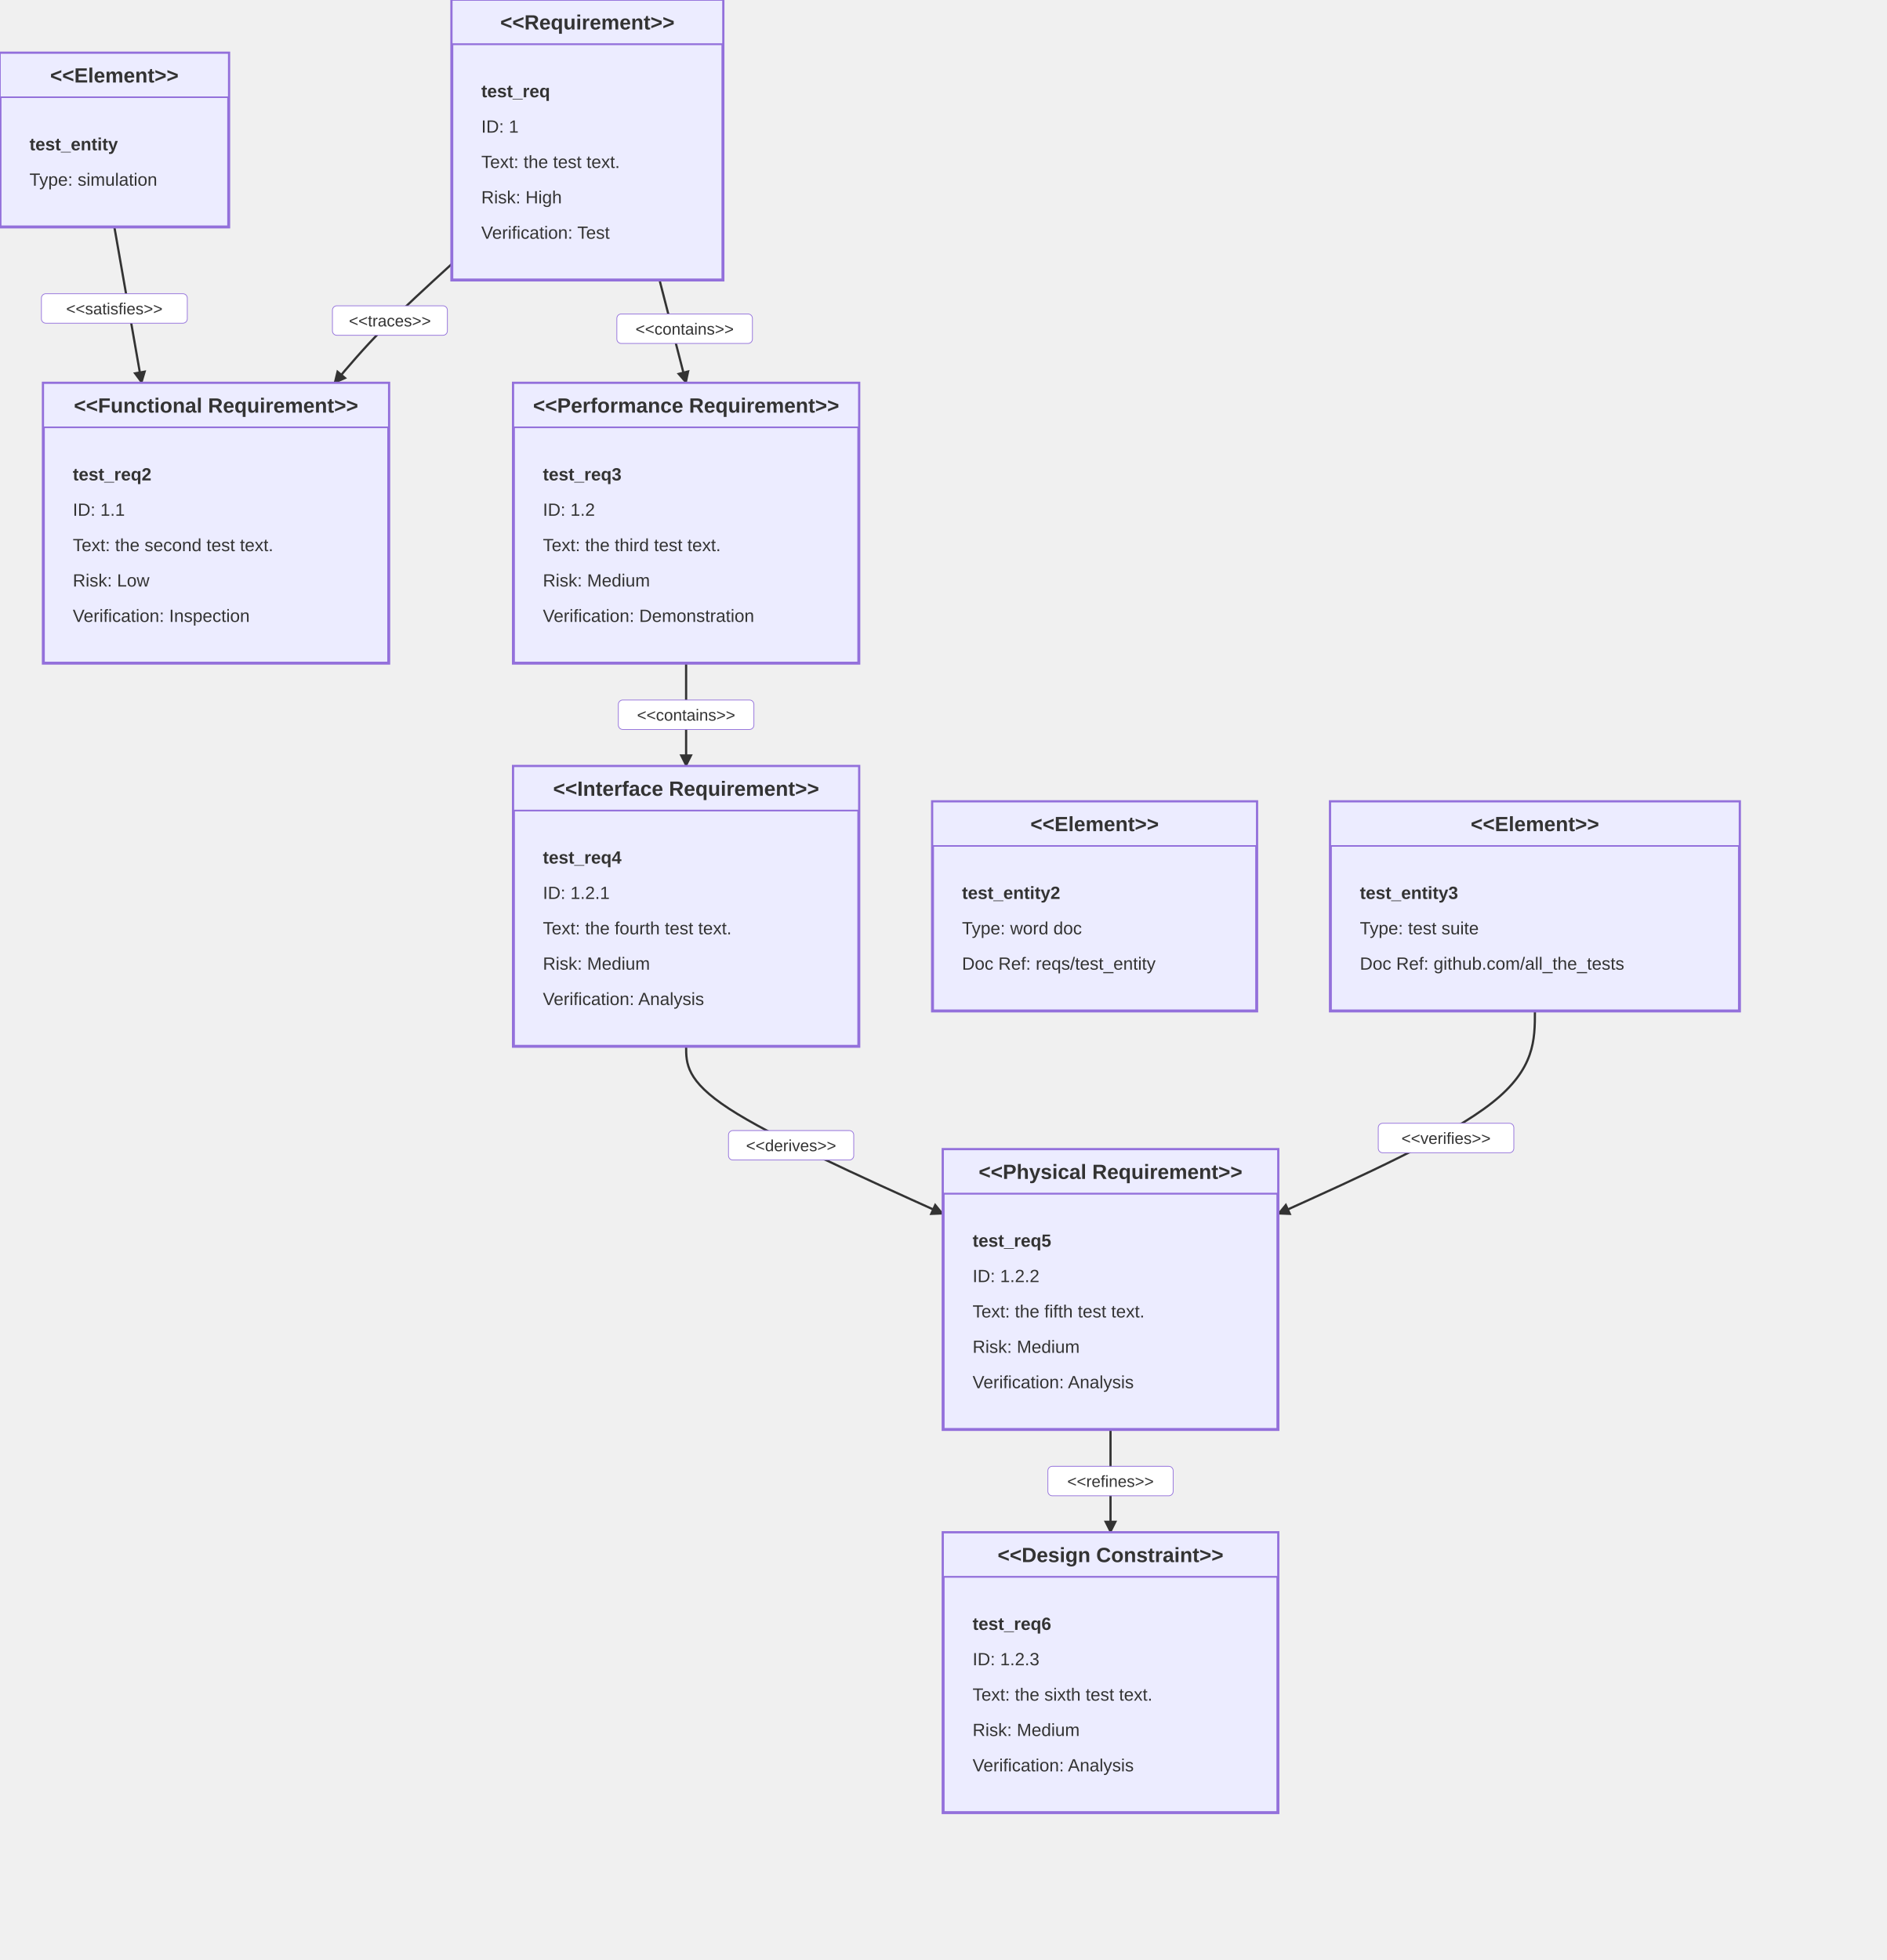
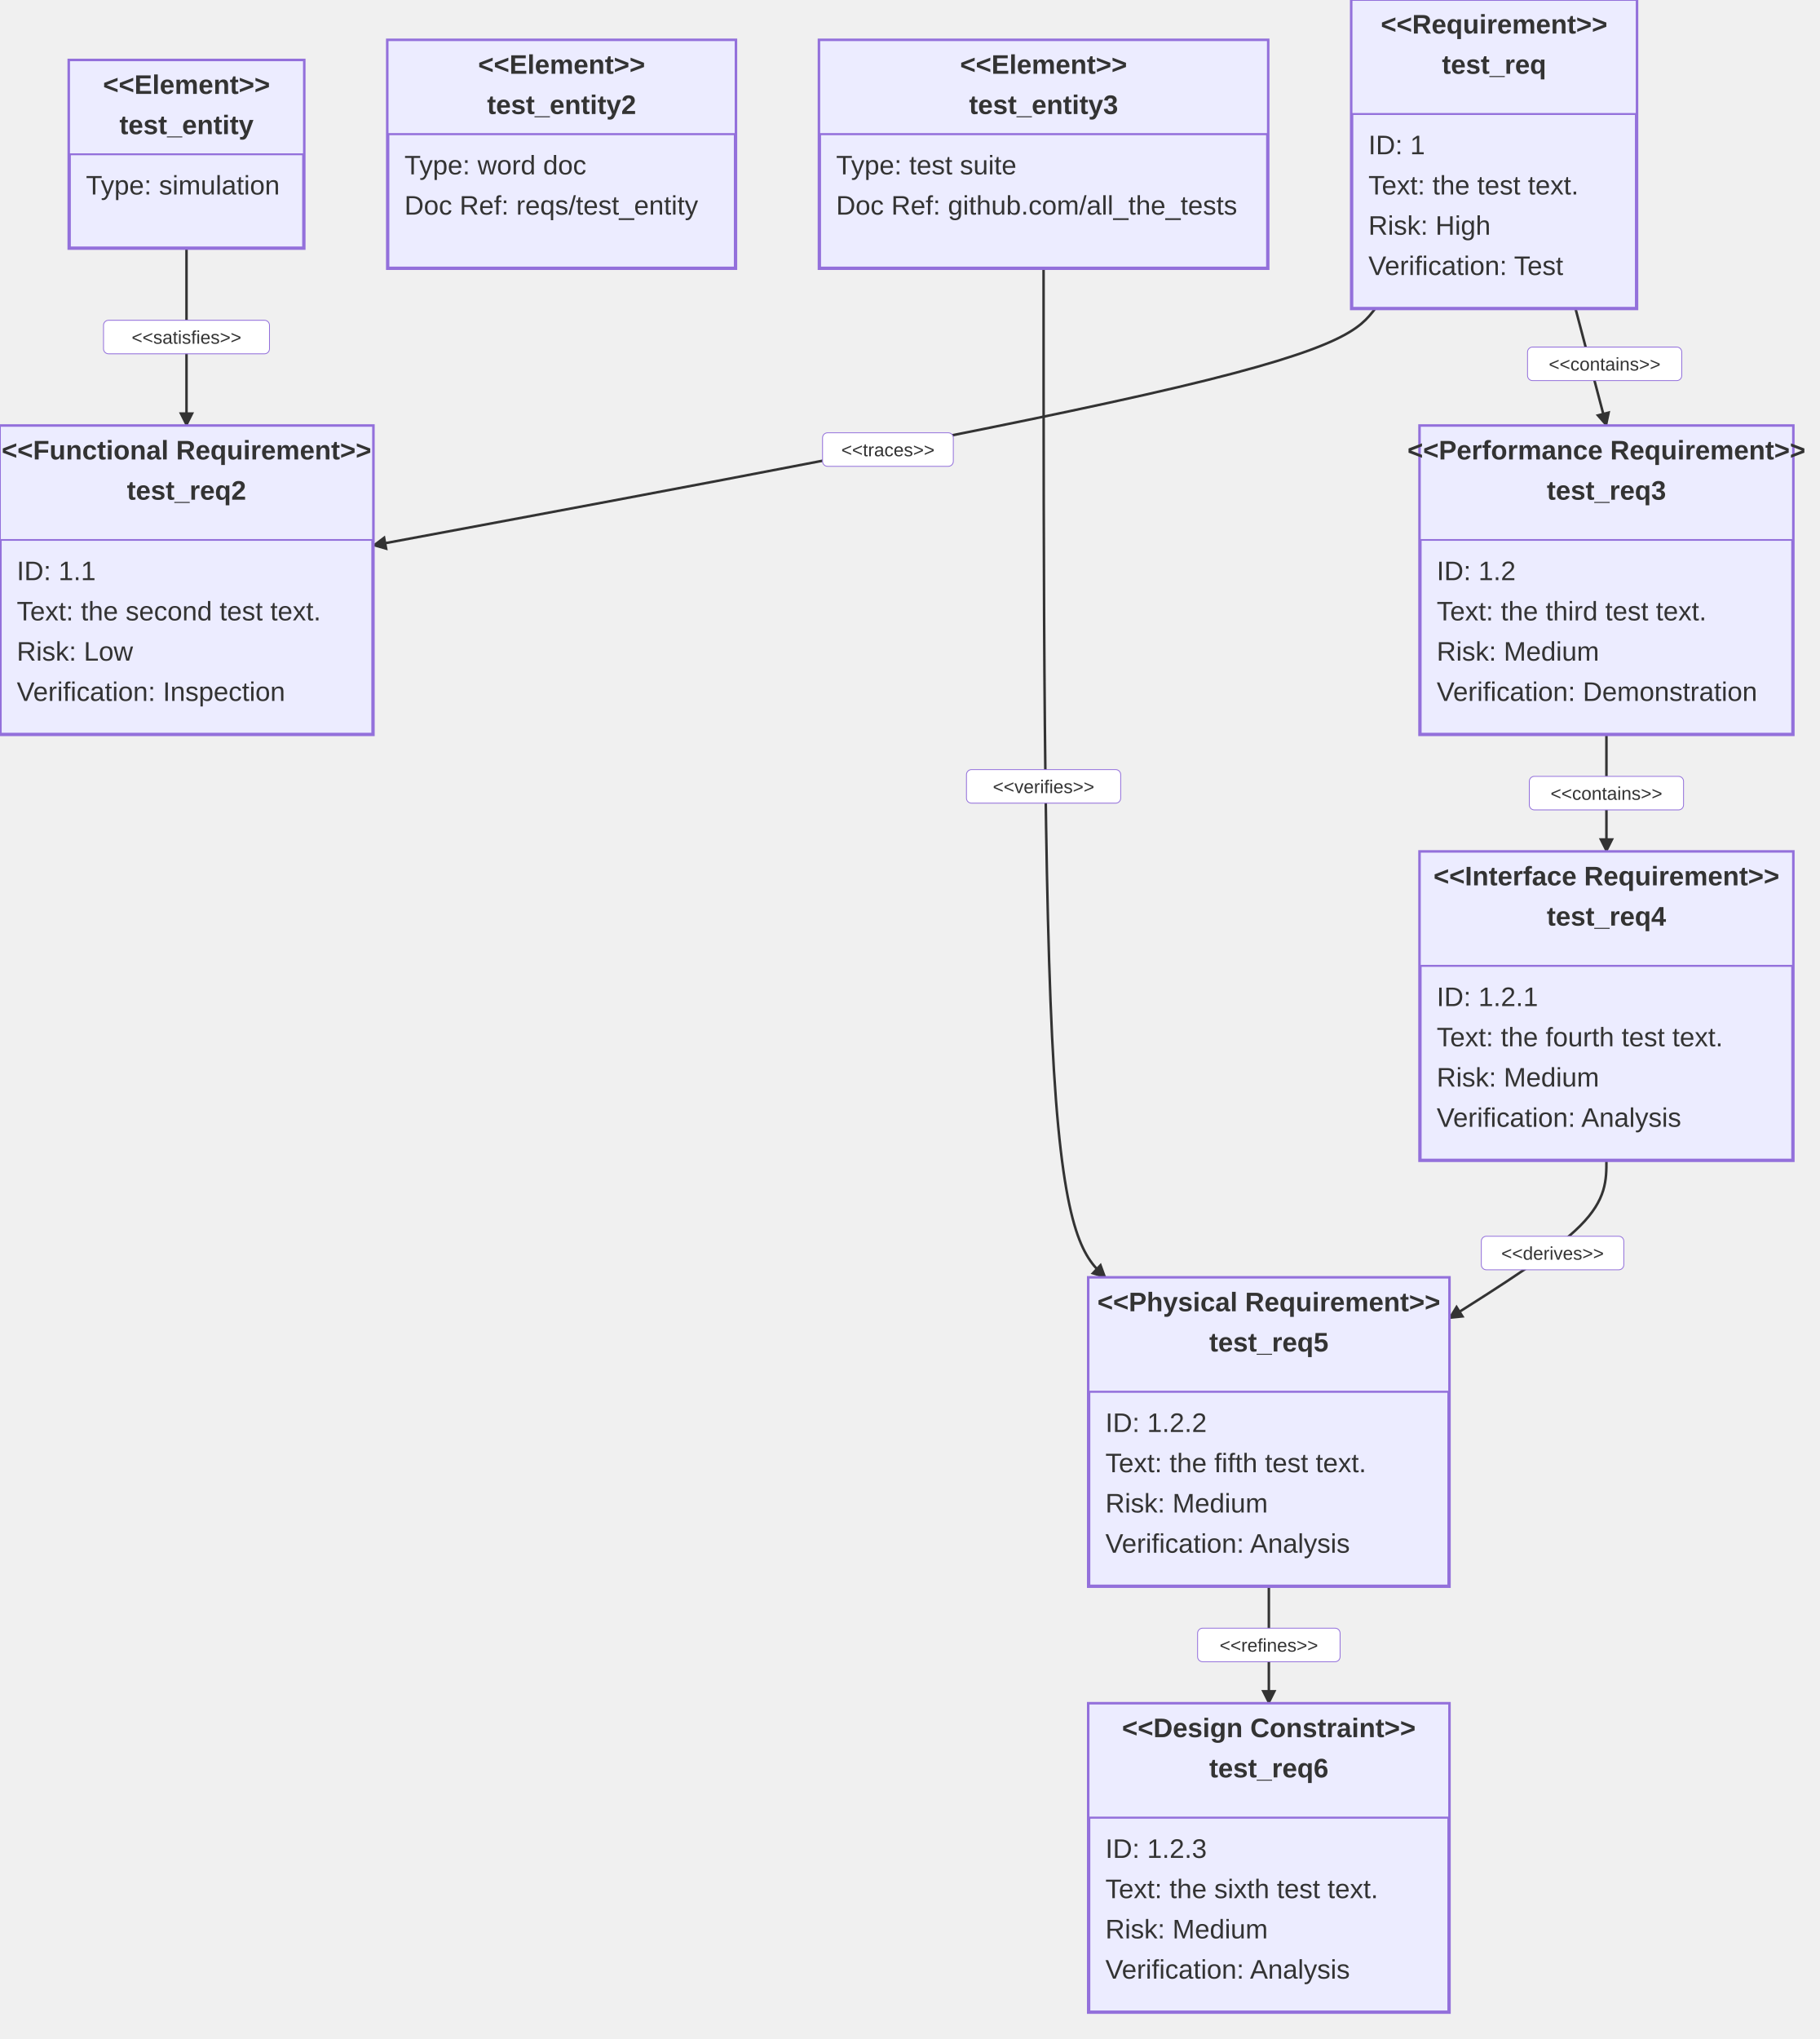
- <svg xmlns="http://www.w3.org/2000/svg" width="1280.4" height="1330" viewBox="0 0 1280.4 1330" class="mermaid">
+ <svg xmlns="http://www.w3.org/2000/svg" width="1085.5" height="1216" viewBox="0 0 1085.5 1216" class="mermaid">
  <style>

.mermaid {
  font-family: trebuchet ms, verdana, arial, sans-serif;
  font-size: 16px;
}

.node rect,
.node polygon,
.node circle,
.node ellipse,
.node path {
  fill: #ECECFF;
  stroke: #9370DB;
  stroke-width: 1px;
}

.node line {
  stroke: #9370DB;
  stroke-width: 1px;
}

.node .label {
  fill: #333333;
}

.node text {
  fill: #333333;
  font-family: trebuchet ms, verdana, arial, sans-serif;
  font-size: 16px;
}

.edge-path {
  fill: none;
  stroke: #333333;
  stroke-width: 1px;
}

.edge-label {
  fill: #333333;
  font-family: trebuchet ms, verdana, arial, sans-serif;
}

.edge-label-bg {
  fill: rgba(232, 232, 232, 0.8);
}

.subgraph {
  fill: #ffffde;
  stroke: #aaaa33;
  stroke-width: 1px;
}

.subgraph-title {
  fill: #333333;
  font-weight: bold;
}

.cluster rect {
  fill: #ffffde;
  stroke: #aaaa33;
  stroke-width: 1px;
  rx: 5px;
  ry: 5px;
}

.cluster-label {
  fill: #333333;
  font-family: trebuchet ms, verdana, arial, sans-serif;
  font-size: 16px;
  font-weight: bold;
}

marker path {
  fill: #333333;
  stroke: #333333;
}


.requirement-box {
  fill: #ECECFF;
  stroke: #9370DB;
}

.requirement-header {
  fill: #ECECFF;
  stroke: #9370DB;
}

.requirement-type {
  fill: #333333;
  font-weight: bold;
}

.requirement-name {
  fill: #333333;
}

.requirement-attr {
  fill: #333333;
}

.element-box {
  fill: #ECECFF;
  stroke: #9370DB;
}

.element-header {
  fill: #ECECFF;
  stroke: #9370DB;
}

.element-type {
  fill: #333333;
  font-weight: bold;
}

.element-name {
  fill: #333333;
}

.element-attr {
  fill: #333333;
}

.divider {
  stroke: #9370DB;
}

.relationship-line {
  fill: none;
  stroke: #333333;
  stroke-width: 1.5;
}

.relationship-label {
  fill: #333333;
}

.relationship-label-bg {
  fill: #ffffff;
  stroke: #9370DB;
  stroke-width: 0.5;
}

.marker {
  fill: #333333;
  stroke: none;
}

  </style>
  <defs>
    <marker id="requirement-arrow" viewBox="0 0 10 10" refX="9" refY="5" markerWidth="6" markerHeight="6" orient="auto">
      <path d="M0,0 L10,5 L0,10 z" class="marker" />
    </marker>
    <marker id="requirement-contains" viewBox="0 0 20 20" refX="18" refY="10" markerWidth="10" markerHeight="10" orient="auto">
      <path d="M0,10 L10,0 L20,10 L10,20 z" class="marker" />
    </marker>
  </defs>
  <g class="root">
    <g class="clusters">

    </g>
    <g class="edgePaths">

    </g>
    <g class="edgeLabels">

    </g>
    <g class="nodes">

    </g>
    <g class="relationship">
-       <path d="M 77.60 154.00 L 96.18 260.00" class="relationship-line" marker-end="url(#requirement-arrow)" />
-       <rect x="28.1" y="199.312" width="99" height="20" rx="3" ry="3" class="relationship-label-bg" />
-       <text x="77.6" y="213.312" class="relationship-label" font-size="11" text-anchor="middle">&lt;&lt;satisfies&gt;&gt;</text>
-     </g>
-     <g class="relationship">
-       <path d="M 306.60 179.11 C 289.87 194.40, 273.13 209.70, 259.84 223.18 C 246.55 236.67, 236.69 248.33, 226.84 260.00" class="relationship-line" marker-end="url(#requirement-arrow)" />
-       <rect x="225.593" y="207.51" width="78" height="20" rx="3" ry="3" class="relationship-label-bg" />
-       <text x="264.593" y="221.51" class="relationship-label" font-size="11" text-anchor="middle">&lt;&lt;traces&gt;&gt;</text>
-     </g>
-     <g class="relationship">
-       <path d="M 447.56 190.00 L 465.60 260.00" class="relationship-line" marker-end="url(#requirement-arrow)" />
-       <rect x="418.598" y="213.056" width="92" height="20" rx="3" ry="3" class="relationship-label-bg" />
-       <text x="464.598" y="227.056" class="relationship-label" font-size="11" text-anchor="middle">&lt;&lt;contains&gt;&gt;</text>
-     </g>
-     <g class="relationship">
-       <path d="M 465.60 450.00 C 465.60 461.67, 465.60 473.33, 465.60 485.00 C 465.60 496.67, 465.60 508.33, 465.60 520.00" class="relationship-line" marker-end="url(#requirement-arrow)" />
-       <rect x="419.6" y="475" width="92" height="20" rx="3" ry="3" class="relationship-label-bg" />
-       <text x="465.6" y="489" class="relationship-label" font-size="11" text-anchor="middle">&lt;&lt;contains&gt;&gt;</text>
-     </g>
-     <g class="relationship">
-       <path d="M 465.60 710.00 C 465.60 721.67, 465.60 733.33, 494.67 752.29 C 523.73 771.24, 581.87 797.48, 640.00 823.72" class="relationship-line" marker-end="url(#requirement-arrow)" />
-       <rect x="494.35" y="767.161" width="85" height="20" rx="3" ry="3" class="relationship-label-bg" />
-       <text x="536.85" y="781.161" class="relationship-label" text-anchor="middle" font-size="11">&lt;&lt;derives&gt;&gt;</text>
-     </g>
-     <g class="relationship">
-       <path d="M 753.60 970.00 C 753.60 981.67, 753.60 993.33, 753.60 1005.00 C 753.60 1016.67, 753.60 1028.33, 753.60 1040.00" class="relationship-line" marker-end="url(#requirement-arrow)" />
-       <rect x="711.1" y="995" width="85" height="20" rx="3" ry="3" class="relationship-label-bg" />
-       <text x="753.6" y="1009" class="relationship-label" text-anchor="middle" font-size="11">&lt;&lt;refines&gt;&gt;</text>
-     </g>
-     <g class="relationship">
-       <path d="M 1041.60 686.00 C 1041.60 705.67, 1041.60 725.33, 1012.53 748.29 C 983.47 771.24, 925.33 797.48, 867.20 823.72" class="relationship-line" marker-end="url(#requirement-arrow)" />
-       <rect x="935.288" y="762.224" width="92" height="20" rx="3" ry="3" class="relationship-label-bg" />
-       <text x="981.288" y="776.224" class="relationship-label" text-anchor="middle" font-size="11">&lt;&lt;verifies&gt;&gt;</text>
+       <path d="M 111.25 148.00 C 111.25 171.67, 111.25 195.33, 111.25 213.00 C 111.25 230.67, 111.25 242.33, 111.25 254.00" class="relationship-line" marker-end="url(#requirement-arrow)" />
+       <rect x="61.75" y="191" width="99" height="20" rx="3" ry="3" class="relationship-label-bg" />
+       <text x="111.25" y="205" class="relationship-label" text-anchor="middle" font-size="11">&lt;&lt;satisfies&gt;&gt;</text>
+     </g>
+     <g class="relationship">
+       <path d="M 820.35 184.00 C 811.36 195.67, 802.37 207.33, 702.72 230.88 C 603.08 254.43, 412.79 289.86, 222.50 325.29" class="relationship-line" marker-end="url(#requirement-arrow)" />
+       <rect x="490.658" y="258.1" width="78" height="20" rx="3" ry="3" class="relationship-label-bg" />
+       <text x="529.658" y="272.1" class="relationship-label" font-size="11" text-anchor="middle">&lt;&lt;traces&gt;&gt;</text>
+     </g>
+     <g class="relationship">
+       <path d="M 939.79 184.00 L 958.25 254.00" class="relationship-line" marker-end="url(#requirement-arrow)" />
+       <rect x="911.183" y="206.978" width="92" height="20" rx="3" ry="3" class="relationship-label-bg" />
+       <text x="957.183" y="220.978" class="relationship-label" text-anchor="middle" font-size="11">&lt;&lt;contains&gt;&gt;</text>
+     </g>
+     <g class="relationship">
+       <path d="M 958.25 438.00 C 958.25 449.67, 958.25 461.33, 958.25 473.00 C 958.25 484.67, 958.25 496.33, 958.25 508.00" class="relationship-line" marker-end="url(#requirement-arrow)" />
+       <rect x="912.25" y="463" width="92" height="20" rx="3" ry="3" class="relationship-label-bg" />
+       <text x="958.25" y="477" class="relationship-label" text-anchor="middle" font-size="11">&lt;&lt;contains&gt;&gt;</text>
+     </g>
+     <g class="relationship">
+       <path d="M 958.25 692.00 C 958.25 703.67, 958.25 715.33, 942.60 731.03 C 926.96 746.73, 895.67 766.47, 864.38 786.20" class="relationship-line" marker-end="url(#requirement-arrow)" />
+       <rect x="883.615" y="737.267" width="85" height="20" rx="3" ry="3" class="relationship-label-bg" />
+       <text x="926.115" y="751.267" class="relationship-label" text-anchor="middle" font-size="11">&lt;&lt;derives&gt;&gt;</text>
+     </g>
+     <g class="relationship">
+       <path d="M 756.88 946.00 C 756.88 957.67, 756.88 969.33, 756.88 981.00 C 756.88 992.67, 756.88 1004.33, 756.88 1016.00" class="relationship-line" marker-end="url(#requirement-arrow)" />
+       <rect x="714.375" y="971" width="85" height="20" rx="3" ry="3" class="relationship-label-bg" />
+       <text x="756.875" y="985" class="relationship-label" text-anchor="middle" font-size="11">&lt;&lt;refines&gt;&gt;</text>
+     </g>
+     <g class="relationship">
+       <path d="M 622.50 160.00 C 622.50 349.00, 622.50 538.00, 628.67 638.33 C 634.84 738.67, 647.19 750.33, 659.53 762.00" class="relationship-line" marker-end="url(#requirement-arrow)" />
+       <rect x="576.5" y="458.977" width="92" height="20" rx="3" ry="3" class="relationship-label-bg" />
+       <text x="622.5" y="472.977" class="relationship-label" text-anchor="middle" font-size="11">&lt;&lt;verifies&gt;&gt;</text>
+     </g>
+     <g class="requirement-node" id="test_req4">
+       <rect x="847" y="508" width="222.5" height="184" rx="0" ry="0" class="requirement-box" fill="#ECECFF" stroke="#9370DB" stroke-width="2" />
+       <rect x="847" y="508" width="222.5" height="68" rx="0" ry="0" class="requirement-header" stroke="#9370DB" fill="#ECECFF" />
+       <line x1="847" y1="576" x2="1069.5" y2="576" class="divider" stroke="#9370DB" stroke-width="1" />
+       <text x="958.25" y="528" class="requirement-type" text-anchor="middle" font-size="16">&lt;&lt;Interface Requirement&gt;&gt;</text>
+       <text x="958.25" y="552" class="requirement-name" font-weight="bold" font-size="16" text-anchor="middle">test_req4</text>
+       <text x="857" y="600" class="requirement-attr" text-anchor="start" font-size="16">ID: 1.2.1</text>
+       <text x="857" y="624" class="requirement-attr" font-size="16" text-anchor="start">Text: the fourth test text.</text>
+       <text x="857" y="648" class="requirement-attr" font-size="16" text-anchor="start">Risk: Medium</text>
+       <text x="857" y="672" class="requirement-attr" text-anchor="start" font-size="16">Verification: Analysis</text>
+     </g>
+     <g class="requirement-node" id="test_req2">
+       <rect x="0" y="254" width="222.5" height="184" rx="0" ry="0" class="requirement-box" stroke="#9370DB" stroke-width="2" fill="#ECECFF" />
+       <rect x="0" y="254" width="222.5" height="68" rx="0" ry="0" class="requirement-header" fill="#ECECFF" stroke="#9370DB" />
+       <line x1="0" y1="322" x2="222.5" y2="322" class="divider" stroke="#9370DB" stroke-width="1" />
+       <text x="111.25" y="274" class="requirement-type" text-anchor="middle" font-size="16">&lt;&lt;Functional Requirement&gt;&gt;</text>
+       <text x="111.25" y="298" class="requirement-name" font-size="16" font-weight="bold" text-anchor="middle">test_req2</text>
+       <text x="10" y="346" class="requirement-attr" text-anchor="start" font-size="16">ID: 1.1</text>
+       <text x="10" y="370" class="requirement-attr" font-size="16" text-anchor="start">Text: the second test text.</text>
+       <text x="10" y="394" class="requirement-attr" font-size="16" text-anchor="start">Risk: Low</text>
+       <text x="10" y="418" class="requirement-attr" text-anchor="start" font-size="16">Verification: Inspection</text>
+     </g>
+     <g class="requirement-node" id="test_req3">
+       <rect x="847" y="254" width="222.5" height="184" rx="0" ry="0" class="requirement-box" stroke-width="2" fill="#ECECFF" stroke="#9370DB" />
+       <rect x="847" y="254" width="222.5" height="68" rx="0" ry="0" class="requirement-header" fill="#ECECFF" stroke="#9370DB" />
+       <line x1="847" y1="322" x2="1069.5" y2="322" class="divider" stroke-width="1" stroke="#9370DB" />
+       <text x="958.25" y="274" class="requirement-type" font-size="16" text-anchor="middle">&lt;&lt;Performance Requirement&gt;&gt;</text>
+       <text x="958.25" y="298" class="requirement-name" text-anchor="middle" font-weight="bold" font-size="16">test_req3</text>
+       <text x="857" y="346" class="requirement-attr" font-size="16" text-anchor="start">ID: 1.2</text>
+       <text x="857" y="370" class="requirement-attr" text-anchor="start" font-size="16">Text: the third test text.</text>
+       <text x="857" y="394" class="requirement-attr" font-size="16" text-anchor="start">Risk: Medium</text>
+       <text x="857" y="418" class="requirement-attr" text-anchor="start" font-size="16">Verification: Demonstration</text>
    </g>
    <g class="requirement-node" id="test_req">
-       <rect x="306.6" y="0" width="184" height="190" rx="0" ry="0" class="requirement-box" fill="#ECECFF" stroke-width="2" stroke="#9370DB" />
-       <rect x="306.6" y="0" width="184" height="30" rx="0" ry="0" class="requirement-header" stroke="#9370DB" fill="#ECECFF" />
-       <line x1="306.6" y1="30" x2="490.6" y2="30" class="divider" stroke-width="1" stroke="#9370DB" />
-       <text x="398.6" y="20" class="requirement-type" text-anchor="middle" font-size="14">&lt;&lt;Requirement&gt;&gt;</text>
-       <text x="326.6" y="66" class="requirement-name" font-size="12" font-weight="bold" text-anchor="start">test_req</text>
-       <text x="326.6" y="90" class="requirement-attr" font-size="12" text-anchor="start">ID: 1</text>
-       <text x="326.6" y="114" class="requirement-attr" font-size="12" text-anchor="start">Text: the test text.</text>
-       <text x="326.6" y="138" class="requirement-attr" text-anchor="start" font-size="12">Risk: High</text>
-       <text x="326.6" y="162" class="requirement-attr" font-size="12" text-anchor="start">Verification: Test</text>
-     </g>
-     <g class="requirement-node" id="test_req4">
-       <rect x="348.4" y="520" width="234.4" height="190" rx="0" ry="0" class="requirement-box" fill="#ECECFF" stroke-width="2" stroke="#9370DB" />
-       <rect x="348.4" y="520" width="234.4" height="30" rx="0" ry="0" class="requirement-header" fill="#ECECFF" stroke="#9370DB" />
-       <line x1="348.4" y1="550" x2="582.8" y2="550" class="divider" stroke="#9370DB" stroke-width="1" />
-       <text x="465.6" y="540" class="requirement-type" font-size="14" text-anchor="middle">&lt;&lt;Interface Requirement&gt;&gt;</text>
-       <text x="368.4" y="586" class="requirement-name" font-weight="bold" text-anchor="start" font-size="12">test_req4</text>
-       <text x="368.4" y="610" class="requirement-attr" text-anchor="start" font-size="12">ID: 1.2.1</text>
-       <text x="368.4" y="634" class="requirement-attr" text-anchor="start" font-size="12">Text: the fourth test text.</text>
-       <text x="368.4" y="658" class="requirement-attr" font-size="12" text-anchor="start">Risk: Medium</text>
-       <text x="368.4" y="682" class="requirement-attr" font-size="12" text-anchor="start">Verification: Analysis</text>
+       <rect x="806.25" y="0" width="170" height="184" rx="0" ry="0" class="requirement-box" stroke-width="2" fill="#ECECFF" stroke="#9370DB" />
+       <rect x="806.25" y="0" width="170" height="68" rx="0" ry="0" class="requirement-header" fill="#ECECFF" stroke="#9370DB" />
+       <line x1="806.25" y1="68" x2="976.25" y2="68" class="divider" stroke-width="1" stroke="#9370DB" />
+       <text x="891.25" y="20" class="requirement-type" text-anchor="middle" font-size="16">&lt;&lt;Requirement&gt;&gt;</text>
+       <text x="891.25" y="44" class="requirement-name" font-weight="bold" font-size="16" text-anchor="middle">test_req</text>
+       <text x="816.25" y="92" class="requirement-attr" text-anchor="start" font-size="16">ID: 1</text>
+       <text x="816.25" y="116" class="requirement-attr" font-size="16" text-anchor="start">Text: the test text.</text>
+       <text x="816.25" y="140" class="requirement-attr" text-anchor="start" font-size="16">Risk: High</text>
+       <text x="816.25" y="164" class="requirement-attr" font-size="16" text-anchor="start">Verification: Test</text>
    </g>
    <g class="requirement-node" id="test_req5">
-       <rect x="640" y="780" width="227.2" height="190" rx="0" ry="0" class="requirement-box" stroke="#9370DB" fill="#ECECFF" stroke-width="2" />
-       <rect x="640" y="780" width="227.2" height="30" rx="0" ry="0" class="requirement-header" stroke="#9370DB" fill="#ECECFF" />
-       <line x1="640" y1="810" x2="867.2" y2="810" class="divider" stroke-width="1" stroke="#9370DB" />
-       <text x="753.6" y="800" class="requirement-type" text-anchor="middle" font-size="14">&lt;&lt;Physical Requirement&gt;&gt;</text>
-       <text x="660" y="846" class="requirement-name" text-anchor="start" font-weight="bold" font-size="12">test_req5</text>
-       <text x="660" y="870" class="requirement-attr" font-size="12" text-anchor="start">ID: 1.2.2</text>
-       <text x="660" y="894" class="requirement-attr" font-size="12" text-anchor="start">Text: the fifth test text.</text>
-       <text x="660" y="918" class="requirement-attr" font-size="12" text-anchor="start">Risk: Medium</text>
-       <text x="660" y="942" class="requirement-attr" text-anchor="start" font-size="12">Verification: Analysis</text>
+       <rect x="649.375" y="762" width="215" height="184" rx="0" ry="0" class="requirement-box" fill="#ECECFF" stroke="#9370DB" stroke-width="2" />
+       <rect x="649.375" y="762" width="215" height="68" rx="0" ry="0" class="requirement-header" fill="#ECECFF" stroke="#9370DB" />
+       <line x1="649.375" y1="830" x2="864.375" y2="830" class="divider" stroke-width="1" stroke="#9370DB" />
+       <text x="756.875" y="782" class="requirement-type" font-size="16" text-anchor="middle">&lt;&lt;Physical Requirement&gt;&gt;</text>
+       <text x="756.875" y="806" class="requirement-name" font-weight="bold" text-anchor="middle" font-size="16">test_req5</text>
+       <text x="659.375" y="854" class="requirement-attr" font-size="16" text-anchor="start">ID: 1.2.2</text>
+       <text x="659.375" y="878" class="requirement-attr" font-size="16" text-anchor="start">Text: the fifth test text.</text>
+       <text x="659.375" y="902" class="requirement-attr" font-size="16" text-anchor="start">Risk: Medium</text>
+       <text x="659.375" y="926" class="requirement-attr" text-anchor="start" font-size="16">Verification: Analysis</text>
    </g>
    <g class="requirement-node" id="test_req6">
-       <rect x="640" y="1040" width="227.2" height="190" rx="0" ry="0" class="requirement-box" stroke="#9370DB" stroke-width="2" fill="#ECECFF" />
-       <rect x="640" y="1040" width="227.2" height="30" rx="0" ry="0" class="requirement-header" fill="#ECECFF" stroke="#9370DB" />
-       <line x1="640" y1="1070" x2="867.2" y2="1070" class="divider" stroke="#9370DB" stroke-width="1" />
-       <text x="753.6" y="1060" class="requirement-type" font-size="14" text-anchor="middle">&lt;&lt;Design Constraint&gt;&gt;</text>
-       <text x="660" y="1106" class="requirement-name" font-size="12" font-weight="bold" text-anchor="start">test_req6</text>
-       <text x="660" y="1130" class="requirement-attr" text-anchor="start" font-size="12">ID: 1.2.3</text>
-       <text x="660" y="1154" class="requirement-attr" text-anchor="start" font-size="12">Text: the sixth test text.</text>
-       <text x="660" y="1178" class="requirement-attr" font-size="12" text-anchor="start">Risk: Medium</text>
-       <text x="660" y="1202" class="requirement-attr" font-size="12" text-anchor="start">Verification: Analysis</text>
-     </g>
-     <g class="requirement-node" id="test_req2">
-       <rect x="29.4" y="260" width="234.4" height="190" rx="0" ry="0" class="requirement-box" stroke-width="2" fill="#ECECFF" stroke="#9370DB" />
-       <rect x="29.4" y="260" width="234.4" height="30" rx="0" ry="0" class="requirement-header" stroke="#9370DB" fill="#ECECFF" />
-       <line x1="29.4" y1="290" x2="263.8" y2="290" class="divider" stroke="#9370DB" stroke-width="1" />
-       <text x="146.6" y="280" class="requirement-type" font-size="14" text-anchor="middle">&lt;&lt;Functional Requirement&gt;&gt;</text>
-       <text x="49.4" y="326" class="requirement-name" font-weight="bold" text-anchor="start" font-size="12">test_req2</text>
-       <text x="49.4" y="350" class="requirement-attr" font-size="12" text-anchor="start">ID: 1.1</text>
-       <text x="49.4" y="374" class="requirement-attr" font-size="12" text-anchor="start">Text: the second test text.</text>
-       <text x="49.4" y="398" class="requirement-attr" text-anchor="start" font-size="12">Risk: Low</text>
-       <text x="49.4" y="422" class="requirement-attr" text-anchor="start" font-size="12">Verification: Inspection</text>
-     </g>
-     <g class="requirement-node" id="test_req3">
-       <rect x="348.4" y="260" width="234.4" height="190" rx="0" ry="0" class="requirement-box" fill="#ECECFF" stroke-width="2" stroke="#9370DB" />
-       <rect x="348.4" y="260" width="234.4" height="30" rx="0" ry="0" class="requirement-header" stroke="#9370DB" fill="#ECECFF" />
-       <line x1="348.4" y1="290" x2="582.8" y2="290" class="divider" stroke-width="1" stroke="#9370DB" />
-       <text x="465.6" y="280" class="requirement-type" font-size="14" text-anchor="middle">&lt;&lt;Performance Requirement&gt;&gt;</text>
-       <text x="368.4" y="326" class="requirement-name" font-weight="bold" font-size="12" text-anchor="start">test_req3</text>
-       <text x="368.4" y="350" class="requirement-attr" font-size="12" text-anchor="start">ID: 1.2</text>
-       <text x="368.4" y="374" class="requirement-attr" text-anchor="start" font-size="12">Text: the third test text.</text>
-       <text x="368.4" y="398" class="requirement-attr" font-size="12" text-anchor="start">Risk: Medium</text>
-       <text x="368.4" y="422" class="requirement-attr" font-size="12" text-anchor="start">Verification: Demonstration</text>
+       <rect x="649.375" y="1016" width="215" height="184" rx="0" ry="0" class="requirement-box" fill="#ECECFF" stroke="#9370DB" stroke-width="2" />
+       <rect x="649.375" y="1016" width="215" height="68" rx="0" ry="0" class="requirement-header" stroke="#9370DB" fill="#ECECFF" />
+       <line x1="649.375" y1="1084" x2="864.375" y2="1084" class="divider" stroke="#9370DB" stroke-width="1" />
+       <text x="756.875" y="1036" class="requirement-type" text-anchor="middle" font-size="16">&lt;&lt;Design Constraint&gt;&gt;</text>
+       <text x="756.875" y="1060" class="requirement-name" text-anchor="middle" font-weight="bold" font-size="16">test_req6</text>
+       <text x="659.375" y="1108" class="requirement-attr" text-anchor="start" font-size="16">ID: 1.2.3</text>
+       <text x="659.375" y="1132" class="requirement-attr" font-size="16" text-anchor="start">Text: the sixth test text.</text>
+       <text x="659.375" y="1156" class="requirement-attr" text-anchor="start" font-size="16">Risk: Medium</text>
+       <text x="659.375" y="1180" class="requirement-attr" font-size="16" text-anchor="start">Verification: Analysis</text>
    </g>
    <g class="element-node" id="test_entity">
-       <rect x="0" y="36" width="155.2" height="118" rx="0" ry="0" class="element-box" stroke-width="2" fill="#ECECFF" stroke="#9370DB" />
-       <rect x="0" y="36" width="155.2" height="30" rx="0" ry="0" class="element-header" stroke="#9370DB" fill="#ECECFF" />
-       <line x1="0" y1="66" x2="155.2" y2="66" class="divider" stroke="#9370DB" stroke-width="1" />
-       <text x="77.6" y="56" class="element-type" text-anchor="middle" font-size="14">&lt;&lt;Element&gt;&gt;</text>
-       <text x="20" y="102" class="element-name" text-anchor="start" font-size="12" font-weight="bold">test_entity</text>
-       <text x="20" y="126" class="element-attr" text-anchor="start" font-size="12">Type: simulation</text>
+       <rect x="41.25" y="36" width="140" height="112" rx="0" ry="0" class="element-box" stroke="#9370DB" fill="#ECECFF" stroke-width="2" />
+       <rect x="41.25" y="36" width="140" height="56" rx="0" ry="0" class="element-header" stroke="#9370DB" fill="#ECECFF" />
+       <line x1="41.25" y1="92" x2="181.25" y2="92" class="divider" stroke="#9370DB" stroke-width="1" />
+       <text x="111.25" y="56" class="element-type" font-size="16" text-anchor="middle">&lt;&lt;Element&gt;&gt;</text>
+       <text x="111.25" y="80" class="element-name" font-size="16" font-weight="bold" text-anchor="middle">test_entity</text>
+       <text x="51.25" y="116" class="element-attr" text-anchor="start" font-size="16">Type: simulation</text>
+     </g>
+     <g class="element-node" id="test_entity3">
+       <rect x="488.75" y="24" width="267.5" height="136" rx="0" ry="0" class="element-box" stroke-width="2" fill="#ECECFF" stroke="#9370DB" />
+       <rect x="488.75" y="24" width="267.5" height="56" rx="0" ry="0" class="element-header" fill="#ECECFF" stroke="#9370DB" />
+       <line x1="488.75" y1="80" x2="756.25" y2="80" class="divider" stroke="#9370DB" stroke-width="1" />
+       <text x="622.5" y="44" class="element-type" text-anchor="middle" font-size="16">&lt;&lt;Element&gt;&gt;</text>
+       <text x="622.5" y="68" class="element-name" font-weight="bold" text-anchor="middle" font-size="16">test_entity3</text>
+       <text x="498.75" y="104" class="element-attr" text-anchor="start" font-size="16">Type: test suite</text>
+       <text x="498.75" y="128" class="element-attr" font-size="16" text-anchor="start">Doc Ref: github.com/all_the_tests</text>
    </g>
    <g class="element-node" id="test_entity2">
-       <rect x="632.8" y="544" width="220" height="142" rx="0" ry="0" class="element-box" fill="#ECECFF" stroke-width="2" stroke="#9370DB" />
-       <rect x="632.8" y="544" width="220" height="30" rx="0" ry="0" class="element-header" stroke="#9370DB" fill="#ECECFF" />
-       <line x1="632.8" y1="574" x2="852.8" y2="574" class="divider" stroke="#9370DB" stroke-width="1" />
-       <text x="742.8" y="564" class="element-type" font-size="14" text-anchor="middle">&lt;&lt;Element&gt;&gt;</text>
-       <text x="652.8" y="610" class="element-name" font-weight="bold" text-anchor="start" font-size="12">test_entity2</text>
-       <text x="652.8" y="634" class="element-attr" font-size="12" text-anchor="start">Type: word doc</text>
-       <text x="652.8" y="658" class="element-attr" font-size="12" text-anchor="start">Doc Ref: reqs/test_entity</text>
-     </g>
-     <g class="element-node" id="test_entity3">
-       <rect x="902.8" y="544" width="277.6" height="142" rx="0" ry="0" class="element-box" fill="#ECECFF" stroke-width="2" stroke="#9370DB" />
-       <rect x="902.8" y="544" width="277.6" height="30" rx="0" ry="0" class="element-header" fill="#ECECFF" stroke="#9370DB" />
-       <line x1="902.8" y1="574" x2="1180.4" y2="574" class="divider" stroke-width="1" stroke="#9370DB" />
-       <text x="1041.6" y="564" class="element-type" text-anchor="middle" font-size="14">&lt;&lt;Element&gt;&gt;</text>
-       <text x="922.8" y="610" class="element-name" text-anchor="start" font-size="12" font-weight="bold">test_entity3</text>
-       <text x="922.8" y="634" class="element-attr" font-size="12" text-anchor="start">Type: test suite</text>
-       <text x="922.8" y="658" class="element-attr" font-size="12" text-anchor="start">Doc Ref: github.com/all_the_tests</text>
+       <rect x="231.25" y="24" width="207.5" height="136" rx="0" ry="0" class="element-box" fill="#ECECFF" stroke="#9370DB" stroke-width="2" />
+       <rect x="231.25" y="24" width="207.5" height="56" rx="0" ry="0" class="element-header" fill="#ECECFF" stroke="#9370DB" />
+       <line x1="231.25" y1="80" x2="438.75" y2="80" class="divider" stroke="#9370DB" stroke-width="1" />
+       <text x="335" y="44" class="element-type" font-size="16" text-anchor="middle">&lt;&lt;Element&gt;&gt;</text>
+       <text x="335" y="68" class="element-name" text-anchor="middle" font-weight="bold" font-size="16">test_entity2</text>
+       <text x="241.25" y="104" class="element-attr" text-anchor="start" font-size="16">Type: word doc</text>
+       <text x="241.25" y="128" class="element-attr" text-anchor="start" font-size="16">Doc Ref: reqs/test_entity</text>
    </g>
  </g>
</svg>
